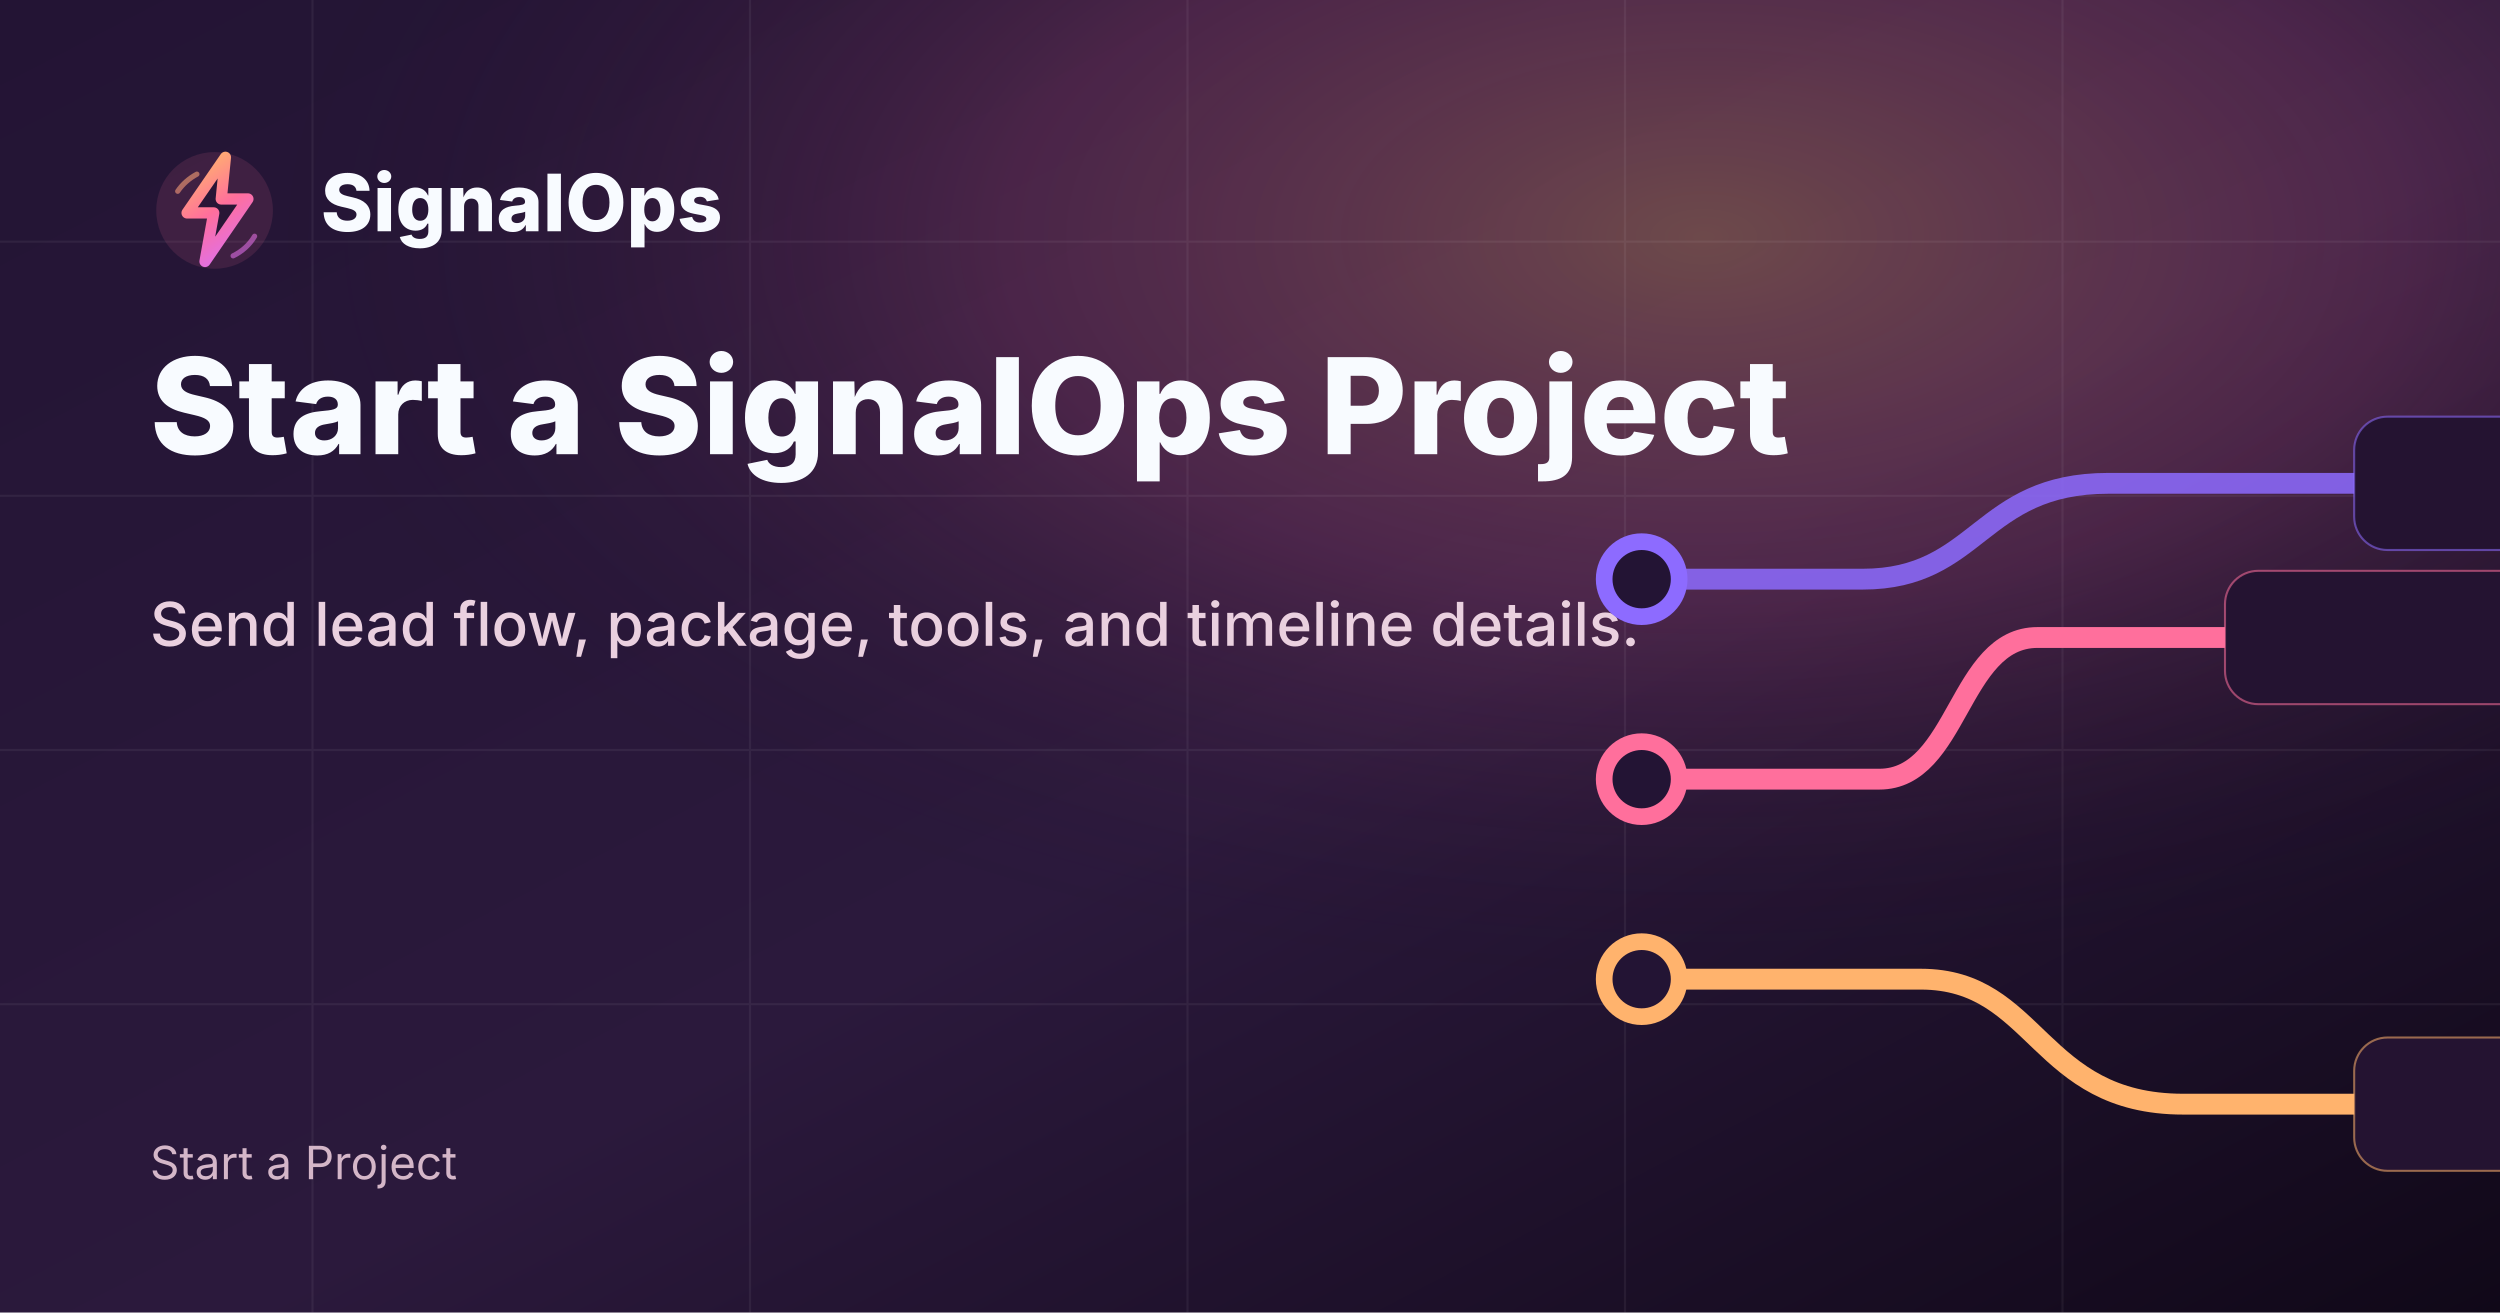
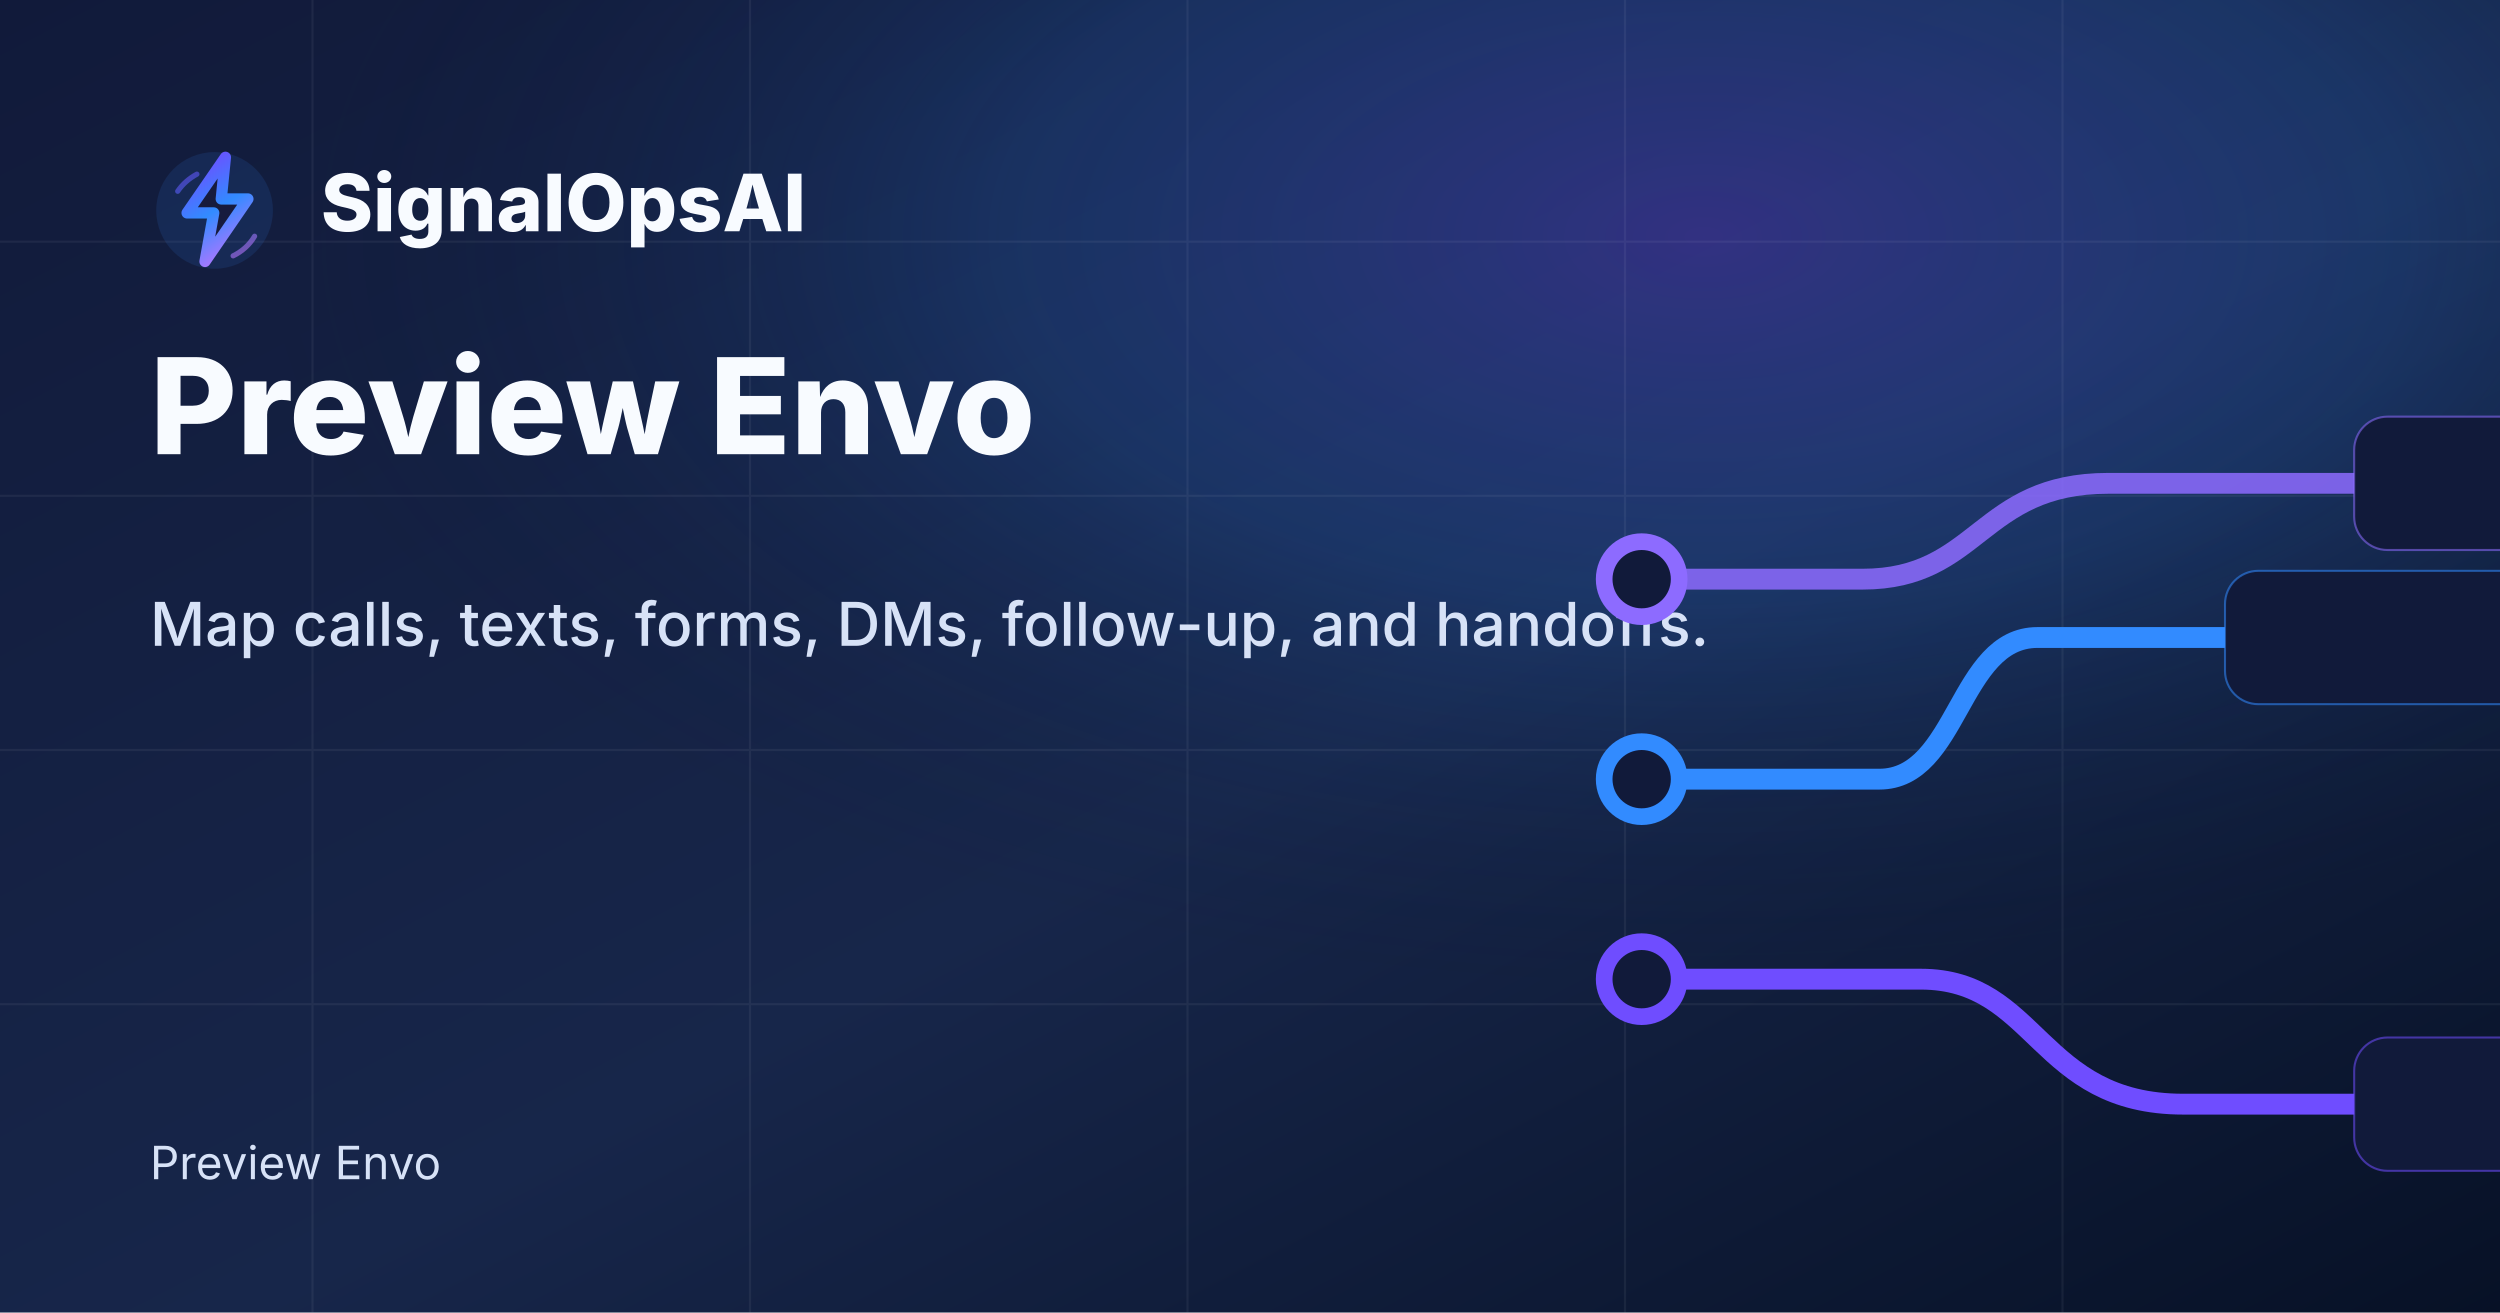
<svg xmlns="http://www.w3.org/2000/svg" width="1200" height="630" viewBox="0 0 1200 630" role="img" aria-labelledby="title desc">
  <defs>
    <linearGradient id="bg" x1="0" y1="0" x2="1" y2="1">
-       <stop offset="0" stop-color="#231434" />
-       <stop offset="0.55" stop-color="#2b193c" />
-       <stop offset="1" stop-color="#100818" />
+       <stop offset="0" stop-color="#111A3A" />
+       <stop offset="0.55" stop-color="#17264A" />
+       <stop offset="1" stop-color="#071126" />
    </linearGradient>
    <radialGradient id="glow" cx="68%" cy="18%" r="58%">
-       <stop offset="0" stop-color="#ffb36d" stop-opacity="0.32" />
-       <stop offset="0.48" stop-color="#ff6f9c" stop-opacity="0.16" />
-       <stop offset="1" stop-color="#100818" stop-opacity="0" />
+       <stop offset="0" stop-color="#6F4DFF" stop-opacity="0.32" />
+       <stop offset="0.48" stop-color="#328BFF" stop-opacity="0.16" />
+       <stop offset="1" stop-color="#071126" stop-opacity="0" />
    </radialGradient>
    <linearGradient id="boltLogo" x1="18" y1="10" x2="48" y2="56" gradientUnits="userSpaceOnUse">
-       <stop stop-color="#ffb36d" />
-       <stop offset="0.45" stop-color="#ff6f9c" />
+       <stop stop-color="#6F4DFF" />
+       <stop offset="0.45" stop-color="#328BFF" />
      <stop offset="1" stop-color="#d770ff" />
    </linearGradient>
  </defs>
  <rect width="1200" height="630" fill="url(#bg)" />
  <rect width="1200" height="630" fill="url(#glow)" />
  <path d="M0 116H1200M0 238H1200M0 360H1200M0 482H1200M150 0V630M360 0V630M570 0V630M780 0V630M990 0V630" stroke="#ffffff" stroke-opacity="0.055" />
  <g transform="translate(72 70)">
-     <circle cx="31" cy="31" r="28" fill="#ff6f9c" fill-opacity="0.12" />
+     <circle cx="31" cy="31" r="28" fill="#328BFF" fill-opacity="0.12" />
    <path d="M36.2 5.5 17.8 32.2h12.8l-4.2 23.3 20.6-30H34.2l2-20Z" fill="#18102d" fill-opacity="0.55" />
    <path d="M36.2 5.5 17.8 32.2h12.8l-4.2 23.3 20.6-30H34.2l2-20Z" fill="none" stroke="url(#boltLogo)" stroke-width="5.4" stroke-linejoin="round" />
    <path d="M22.5 13.6c-3.7 2-6.9 4.8-9.2 8.2M50.2 43.4c-2.4 4.1-6 7.3-10.3 9.4" stroke="url(#boltLogo)" stroke-width="2.5" stroke-linecap="round" opacity="0.58" />
-     <text x="82" y="41" fill="#F8FBFF" font-family="Inter, Segoe UI, Arial, sans-serif" font-size="38" font-weight="760">SignalOps</text>
+     <text x="82" y="41" fill="#F8FBFF" font-family="Inter, Segoe UI, Arial, sans-serif" font-size="38" font-weight="760">SignalOpsAI</text>
  </g>
  <g transform="translate(72 218)">
    <text fill="#F8FBFF" font-family="Inter, Segoe UI, Arial, sans-serif" font-size="64" font-weight="780">
-       <tspan x="0" y="0">Start a SignalOps Project</tspan>
+       <tspan x="0" y="0">Preview Envo</tspan>
    </text>
-     <text x="0" y="92" fill="#ead0df" font-family="Inter, Segoe UI, Arial, sans-serif" font-size="29" font-weight="520">Send lead flow, package, tools, and timeline details.</text>
+     <text x="0" y="92" fill="#D7E2F7" font-family="Inter, Segoe UI, Arial, sans-serif" font-size="29" font-weight="520">Map calls, texts, forms, DMs, follow-up, and handoffs.</text>
  </g>
  <g transform="translate(762 178)" fill="none" stroke-linecap="round" stroke-linejoin="round">
-     <path d="M26 196H140C178 196 178 128 216 128H306" stroke="#ff6f9c" stroke-width="10" />
-     <path d="M26 292H160C216 292 216 352 286 352H368" stroke="#ffb36d" stroke-width="10" />
+     <path d="M26 196H140C178 196 178 128 216 128H306" stroke="#328BFF" stroke-width="10" />
+     <path d="M26 292H160C216 292 216 352 286 352H368" stroke="#6F4DFF" stroke-width="10" />
    <path d="M26 100H132C188 100 188 54 250 54H368" stroke="#8d6bff" stroke-width="10" opacity="0.85" />
-     <circle cx="26" cy="100" r="18" fill="#231434" stroke="#8d6bff" stroke-width="8" />
-     <circle cx="26" cy="196" r="18" fill="#231434" stroke="#ff6f9c" stroke-width="8" />
-     <circle cx="26" cy="292" r="18" fill="#231434" stroke="#ffb36d" stroke-width="8" />
-     <rect x="368" y="22" width="190" height="64" rx="16" fill="#241331" stroke="#8d6bff" stroke-opacity="0.55" />
-     <rect x="306" y="96" width="252" height="64" rx="16" fill="#241331" stroke="#ff6f9c" stroke-opacity="0.55" />
-     <rect x="368" y="320" width="190" height="64" rx="16" fill="#241331" stroke="#ffb36d" stroke-opacity="0.55" />
+     <circle cx="26" cy="100" r="18" fill="#111A3A" stroke="#8d6bff" stroke-width="8" />
+     <circle cx="26" cy="196" r="18" fill="#111A3A" stroke="#328BFF" stroke-width="8" />
+     <circle cx="26" cy="292" r="18" fill="#111A3A" stroke="#6F4DFF" stroke-width="8" />
+     <rect x="368" y="22" width="190" height="64" rx="16" fill="#111A3A" stroke="#8d6bff" stroke-opacity="0.55" />
+     <rect x="306" y="96" width="252" height="64" rx="16" fill="#111A3A" stroke="#328BFF" stroke-opacity="0.55" />
+     <rect x="368" y="320" width="190" height="64" rx="16" fill="#111A3A" stroke="#6F4DFF" stroke-opacity="0.55" />
  </g>
-   <text x="72" y="566" fill="#d4b6c8" font-family="Inter, Segoe UI, Arial, sans-serif" font-size="22">Start a Project</text>
+   <text x="72" y="566" fill="#D7E2F7" font-family="Inter, Segoe UI, Arial, sans-serif" font-size="22">Preview Envo</text>
</svg>
